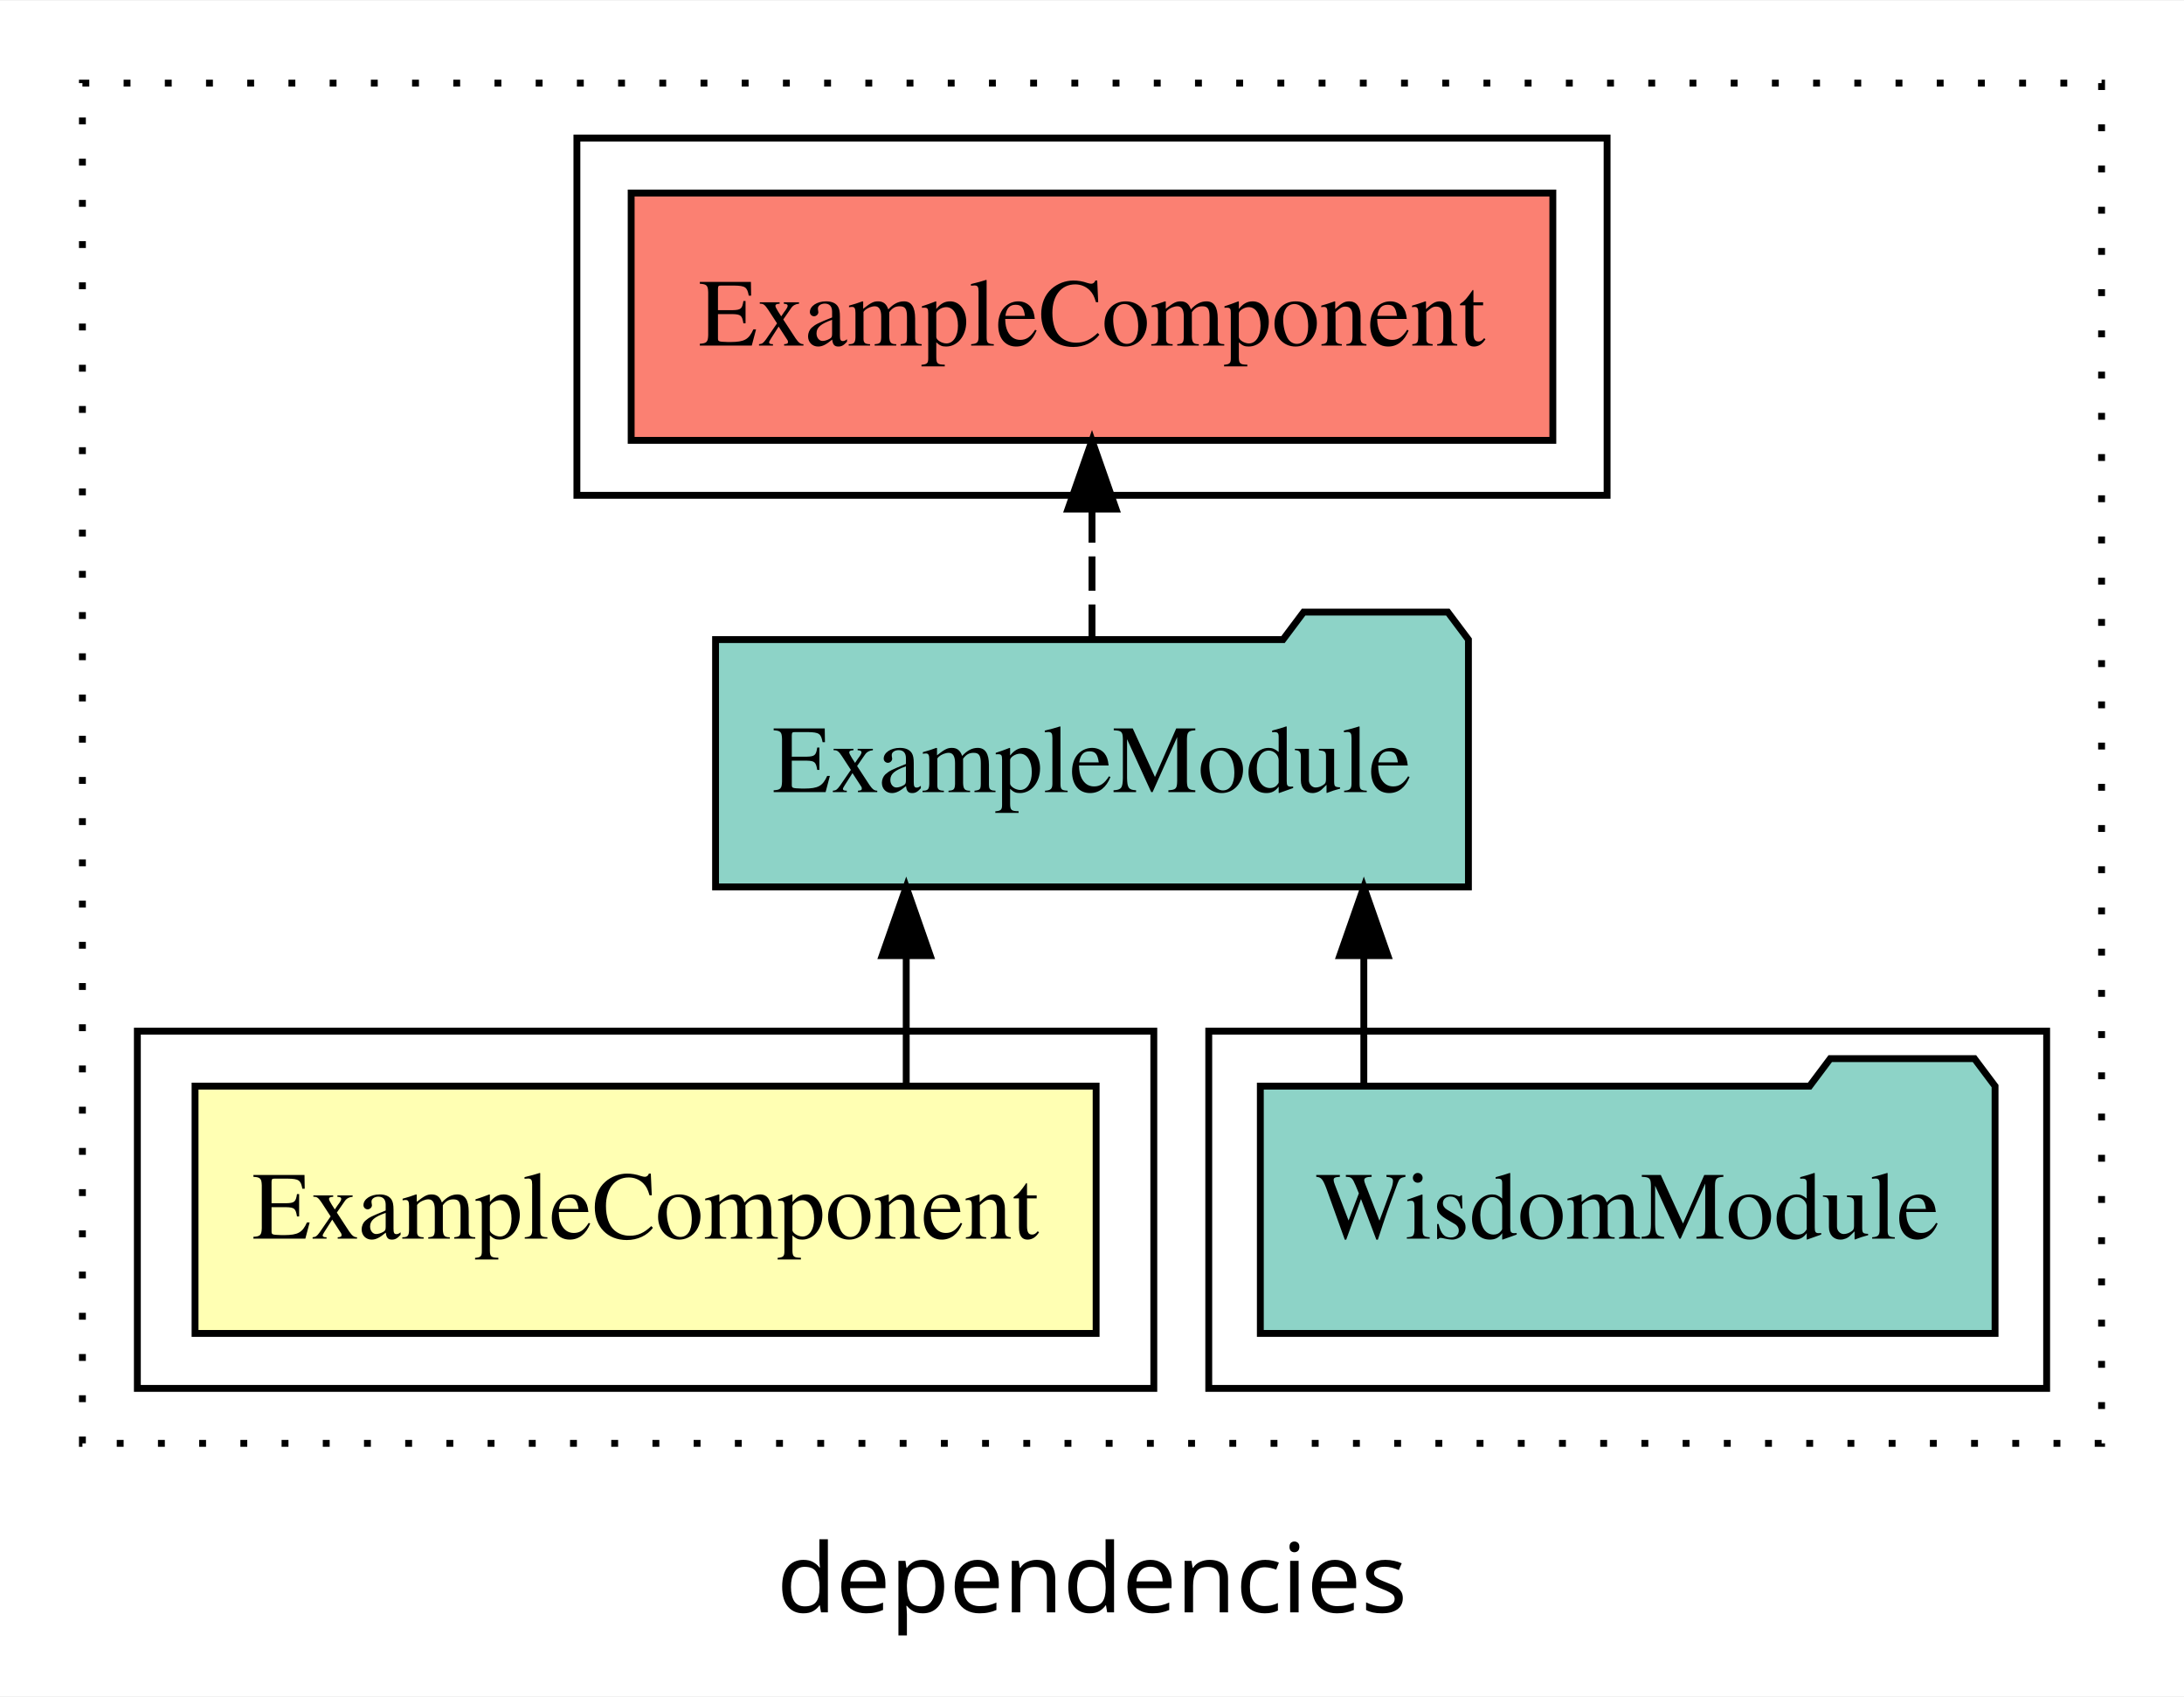
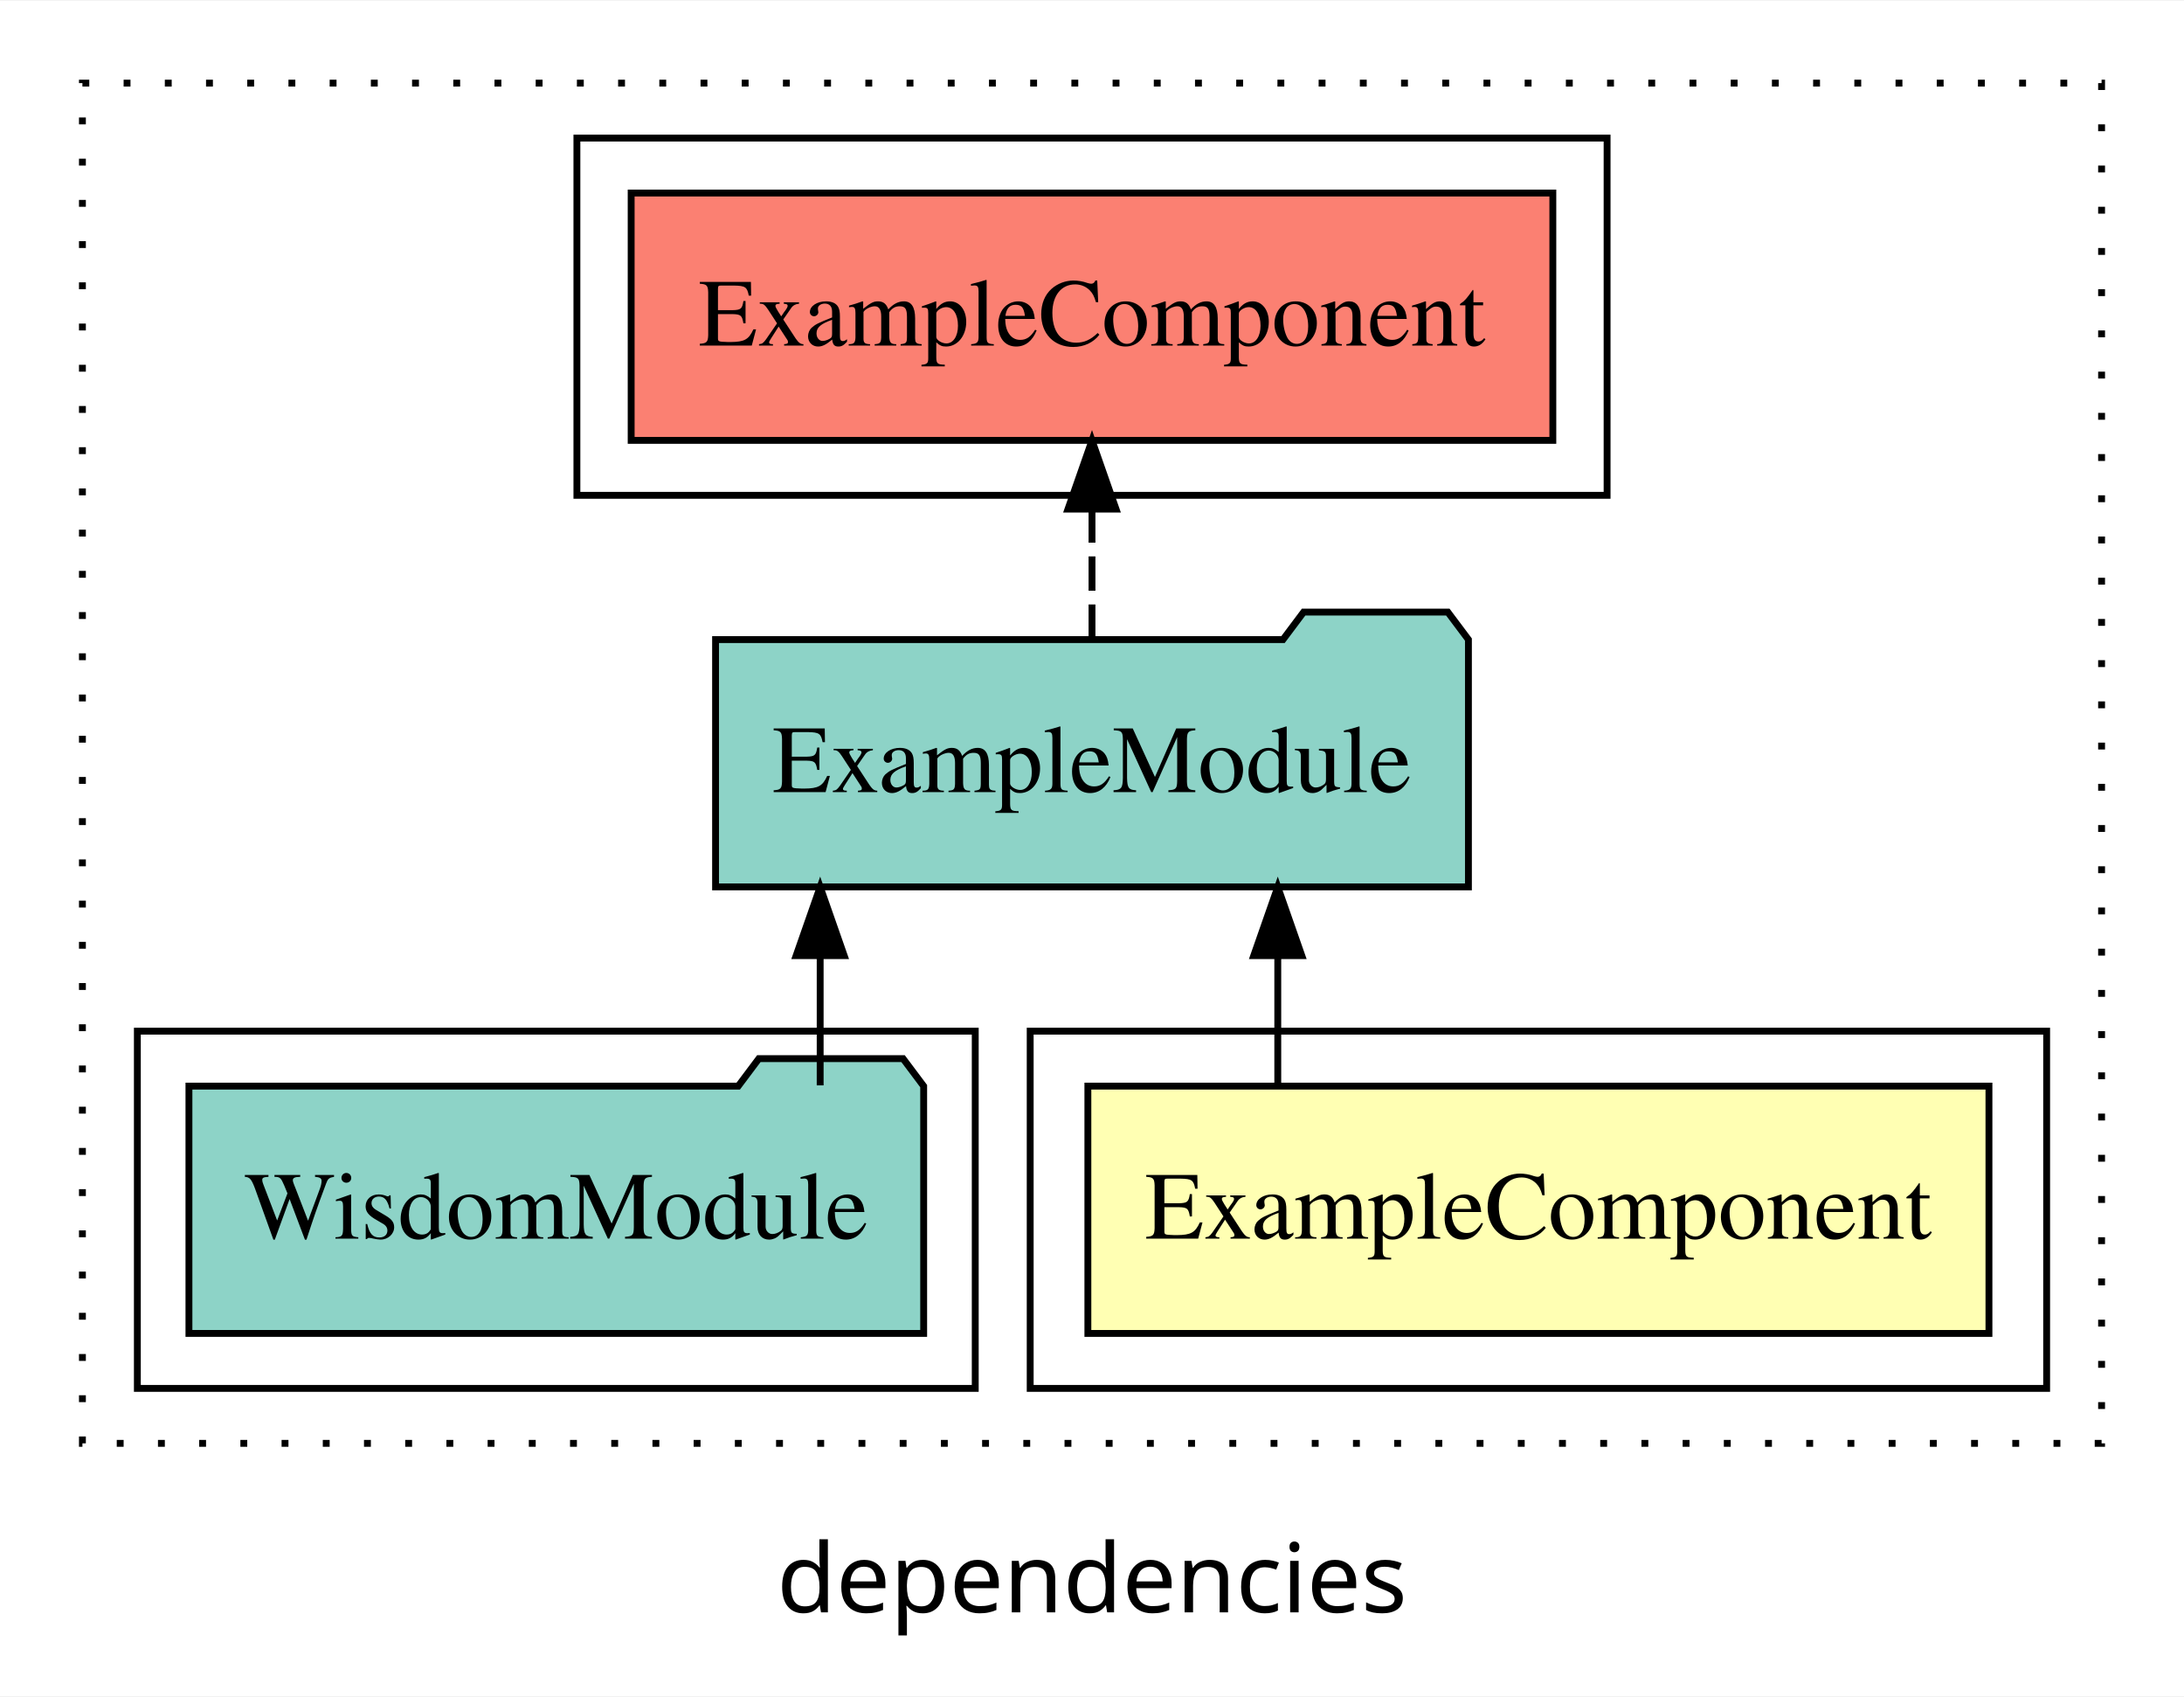
<svg xmlns="http://www.w3.org/2000/svg" width="318pt" height="247pt" viewBox="0.00 0.00 318.00 246.80">
  <g id="graph0" class="graph" transform="scale(1 1) rotate(0) translate(4 242.8)">
    <polygon fill="white" stroke="transparent" points="-4,4 -4,-242.8 314,-242.8 314,4 -4,4" />
    <text text-anchor="middle" x="155" y="-8.2" font-family="sans-serif" font-size="14.00">dependencies</text>
    <g id="clust1" class="cluster">
      <polygon fill="none" stroke="black" stroke-dasharray="1,5" points="8,-32.8 8,-230.8 302,-230.8 302,-32.8 8,-32.8" />
    </g>
-     <g id="clust4" class="cluster">
-       <polygon fill="none" stroke="black" points="172,-40.8 172,-92.8 294,-92.8 294,-40.8 172,-40.8" />
+     <g id="clust2" class="cluster">
+       <polygon fill="none" stroke="black" points="146,-40.8 146,-92.8 294,-92.8 294,-40.8 146,-40.8" />
    </g>
    <g id="clust5" class="cluster">
      <polygon fill="none" stroke="black" points="80,-170.8 80,-222.8 230,-222.8 230,-170.8 80,-170.8" />
    </g>
-     <g id="clust2" class="cluster">
-       <polygon fill="none" stroke="black" points="16,-40.8 16,-92.8 164,-92.8 164,-40.8 16,-40.8" />
+     <g id="clust4" class="cluster">
+       <polygon fill="none" stroke="black" points="16,-40.8 16,-92.8 138,-92.8 138,-40.8 16,-40.8" />
    </g>
    <g id="node1" class="node">
-       <polygon fill="#ffffb3" stroke="black" points="155.6,-84.8 24.4,-84.8 24.4,-48.8 155.6,-48.8 155.6,-84.8" />
-       <text text-anchor="middle" x="90" y="-62.6" font-family="Times,serif" font-size="14.00">ExampleComponent</text>
+       <polygon fill="#ffffb3" stroke="black" points="285.6,-84.8 154.4,-84.8 154.4,-48.8 285.6,-48.8 285.6,-84.8" />
+       <text text-anchor="middle" x="220" y="-62.6" font-family="Times,serif" font-size="14.00">ExampleComponent</text>
    </g>
    <g id="node2" class="node">
      <polygon fill="#8dd3c7" stroke="black" points="209.81,-149.8 206.81,-153.8 185.81,-153.8 182.81,-149.8 100.19,-149.8 100.19,-113.8 209.81,-113.8 209.81,-149.8" />
      <text text-anchor="middle" x="155" y="-127.6" font-family="Times,serif" font-size="14.00">ExampleModule</text>
    </g>
    <g id="edge1" class="edge">
-       <path fill="none" stroke="black" d="M127.95,-84.91C127.95,-84.91 127.95,-103.79 127.95,-103.79" />
-       <polygon fill="black" stroke="black" points="124.45,-103.79 127.95,-113.79 131.45,-103.79 124.45,-103.79" />
+       <path fill="none" stroke="black" d="M182.05,-84.91C182.05,-84.91 182.05,-103.79 182.05,-103.79" />
+       <polygon fill="black" stroke="black" points="178.55,-103.79 182.05,-113.79 185.55,-103.79 178.55,-103.79" />
    </g>
    <g id="node4" class="node">
      <polygon fill="#fb8072" stroke="black" points="222.1,-214.8 87.9,-214.8 87.9,-178.8 222.1,-178.8 222.1,-214.8" />
      <text text-anchor="middle" x="155" y="-192.6" font-family="Times,serif" font-size="14.00">ExampleComponent </text>
    </g>
    <g id="edge3" class="edge">
      <path fill="none" stroke="black" stroke-dasharray="5,2" d="M155,-149.91C155,-149.91 155,-168.79 155,-168.79" />
      <polygon fill="black" stroke="black" points="151.5,-168.79 155,-178.79 158.5,-168.79 151.5,-168.79" />
    </g>
    <g id="node3" class="node">
-       <polygon fill="#8dd3c7" stroke="black" points="286.49,-84.8 283.49,-88.8 262.49,-88.8 259.49,-84.8 179.51,-84.8 179.51,-48.8 286.49,-48.8 286.49,-84.8" />
-       <text text-anchor="middle" x="233" y="-62.6" font-family="Times,serif" font-size="14.00">WisdomModule</text>
+       <polygon fill="#8dd3c7" stroke="black" points="130.49,-84.8 127.49,-88.8 106.49,-88.8 103.49,-84.8 23.51,-84.8 23.51,-48.8 130.49,-48.8 130.49,-84.8" />
+       <text text-anchor="middle" x="77" y="-62.6" font-family="Times,serif" font-size="14.00">WisdomModule</text>
    </g>
    <g id="edge2" class="edge">
-       <path fill="none" stroke="black" d="M194.58,-84.91C194.58,-84.91 194.58,-103.79 194.58,-103.79" />
-       <polygon fill="black" stroke="black" points="191.08,-103.79 194.58,-113.79 198.08,-103.79 191.08,-103.79" />
+       <path fill="none" stroke="black" d="M115.42,-84.91C115.42,-84.91 115.42,-103.79 115.42,-103.79" />
+       <polygon fill="black" stroke="black" points="111.92,-103.79 115.42,-113.79 118.92,-103.79 111.92,-103.79" />
    </g>
  </g>
</svg>
